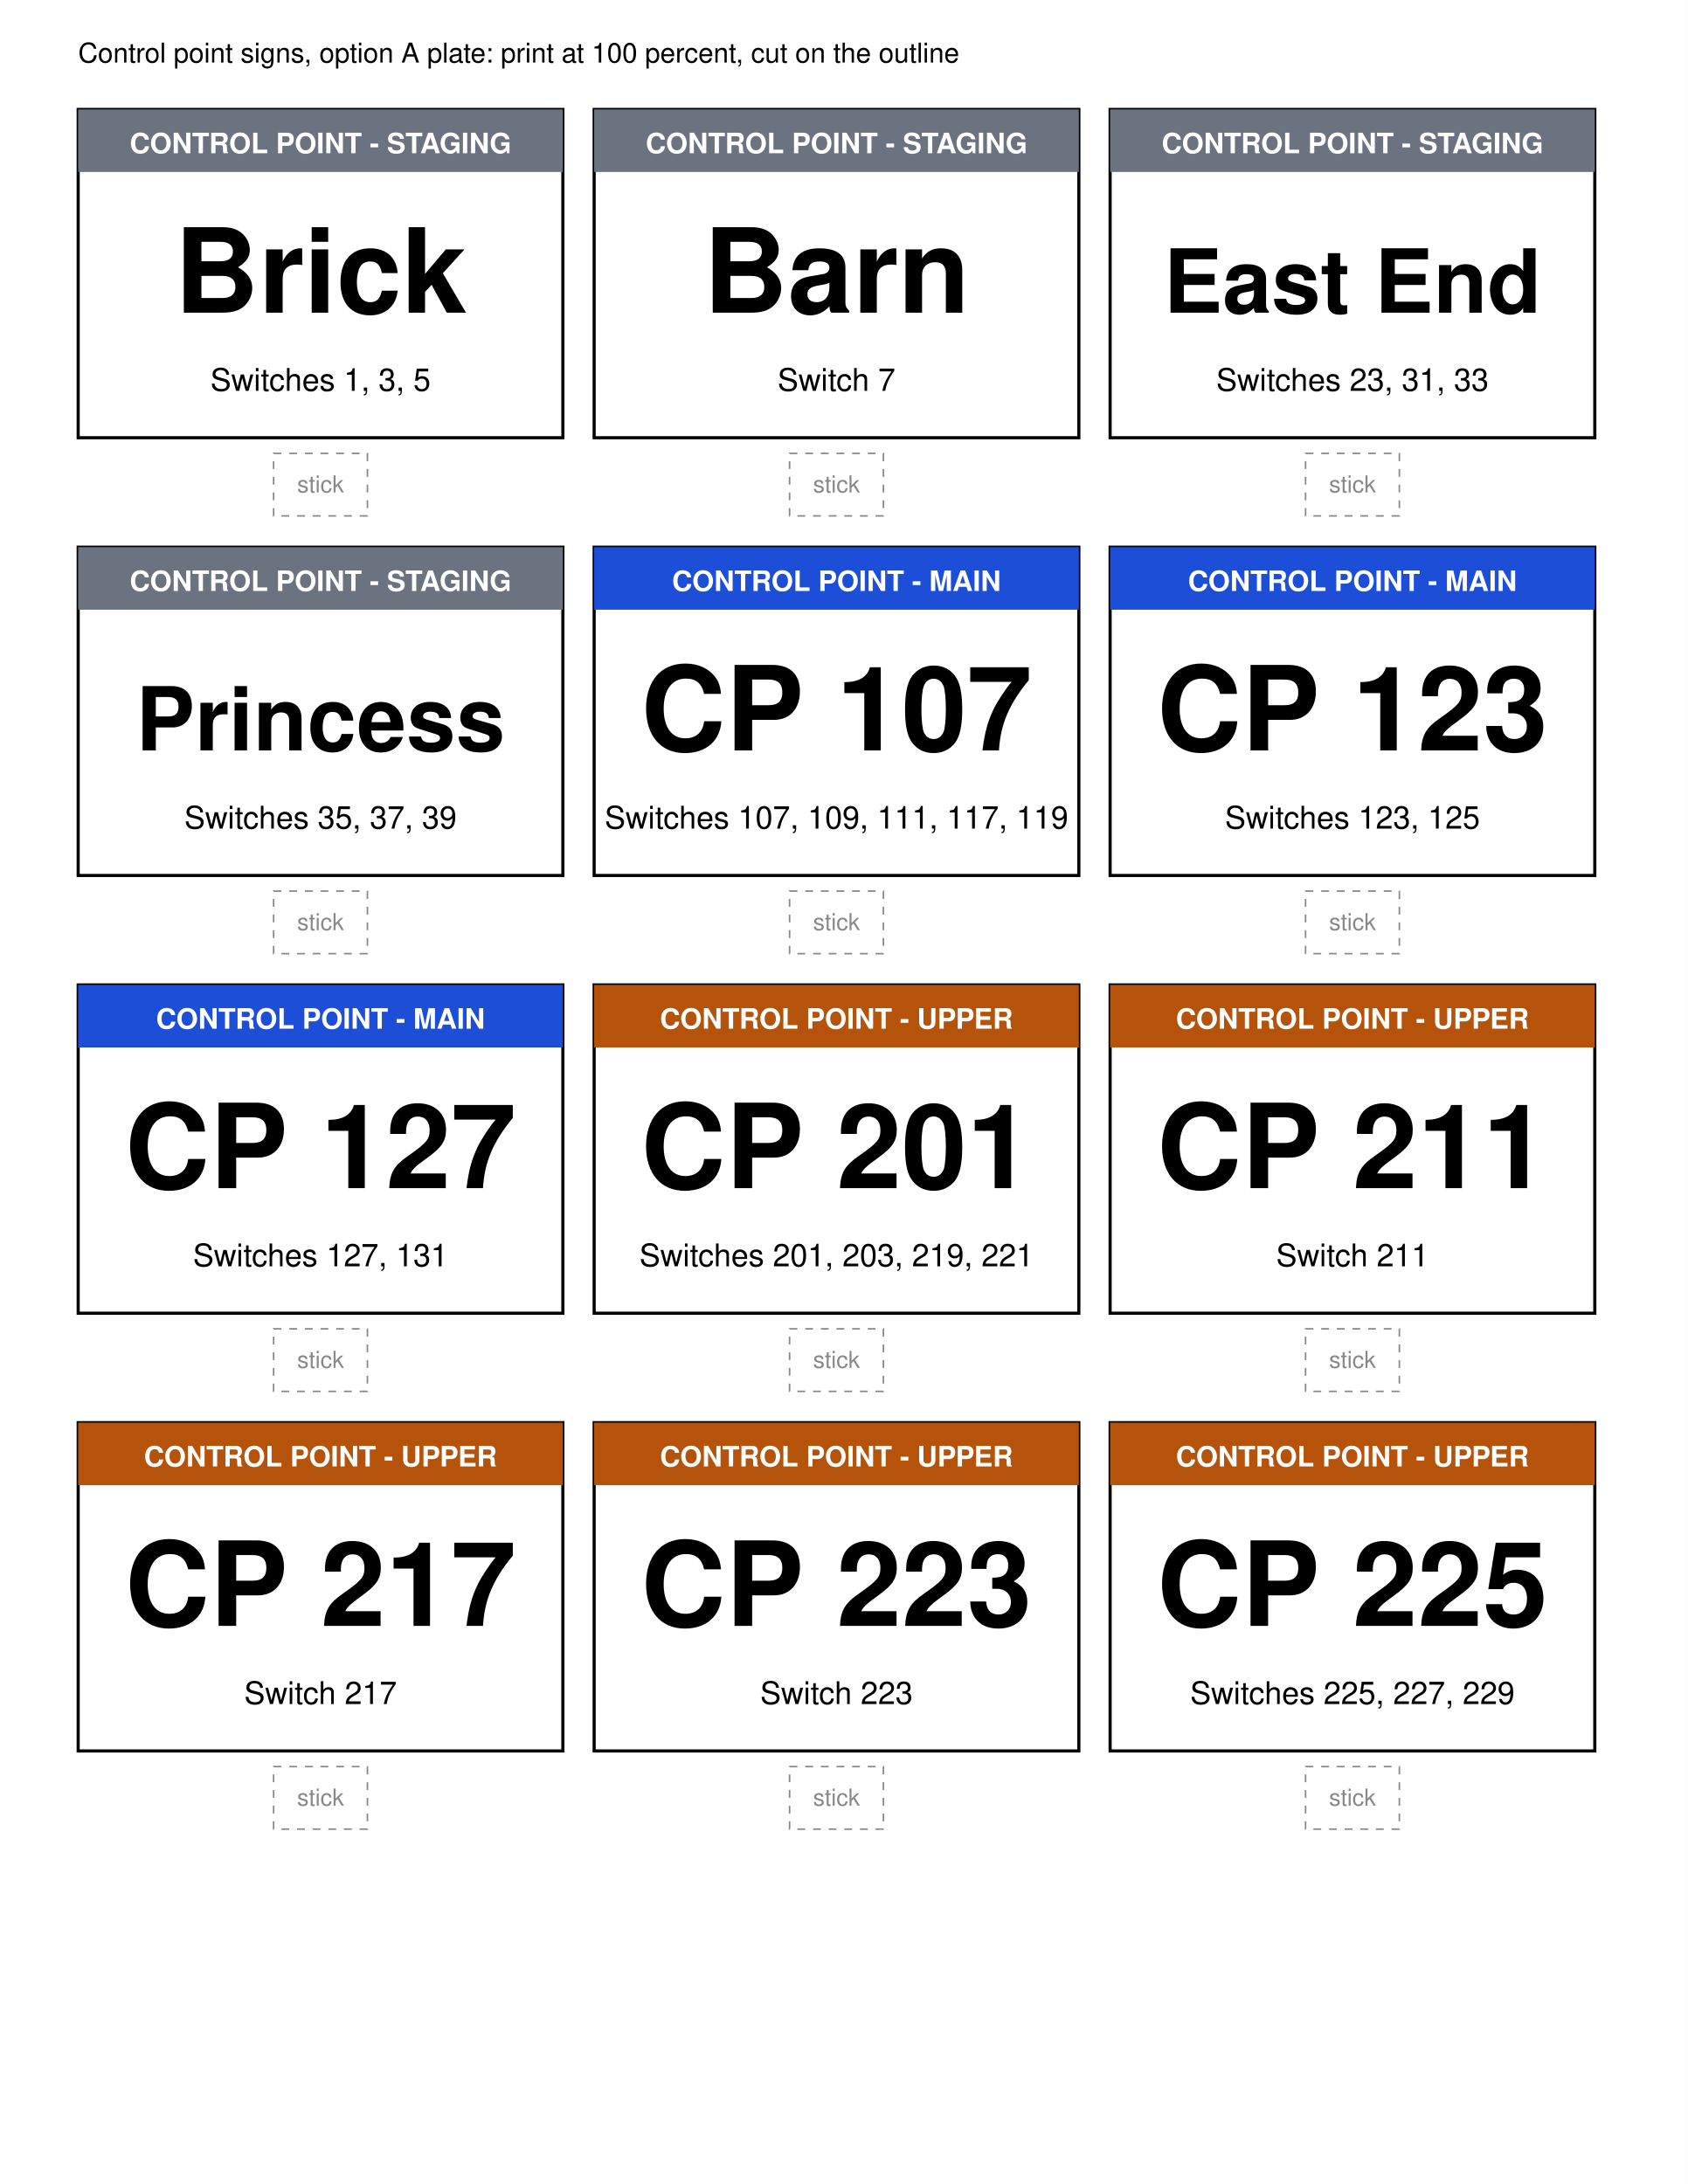
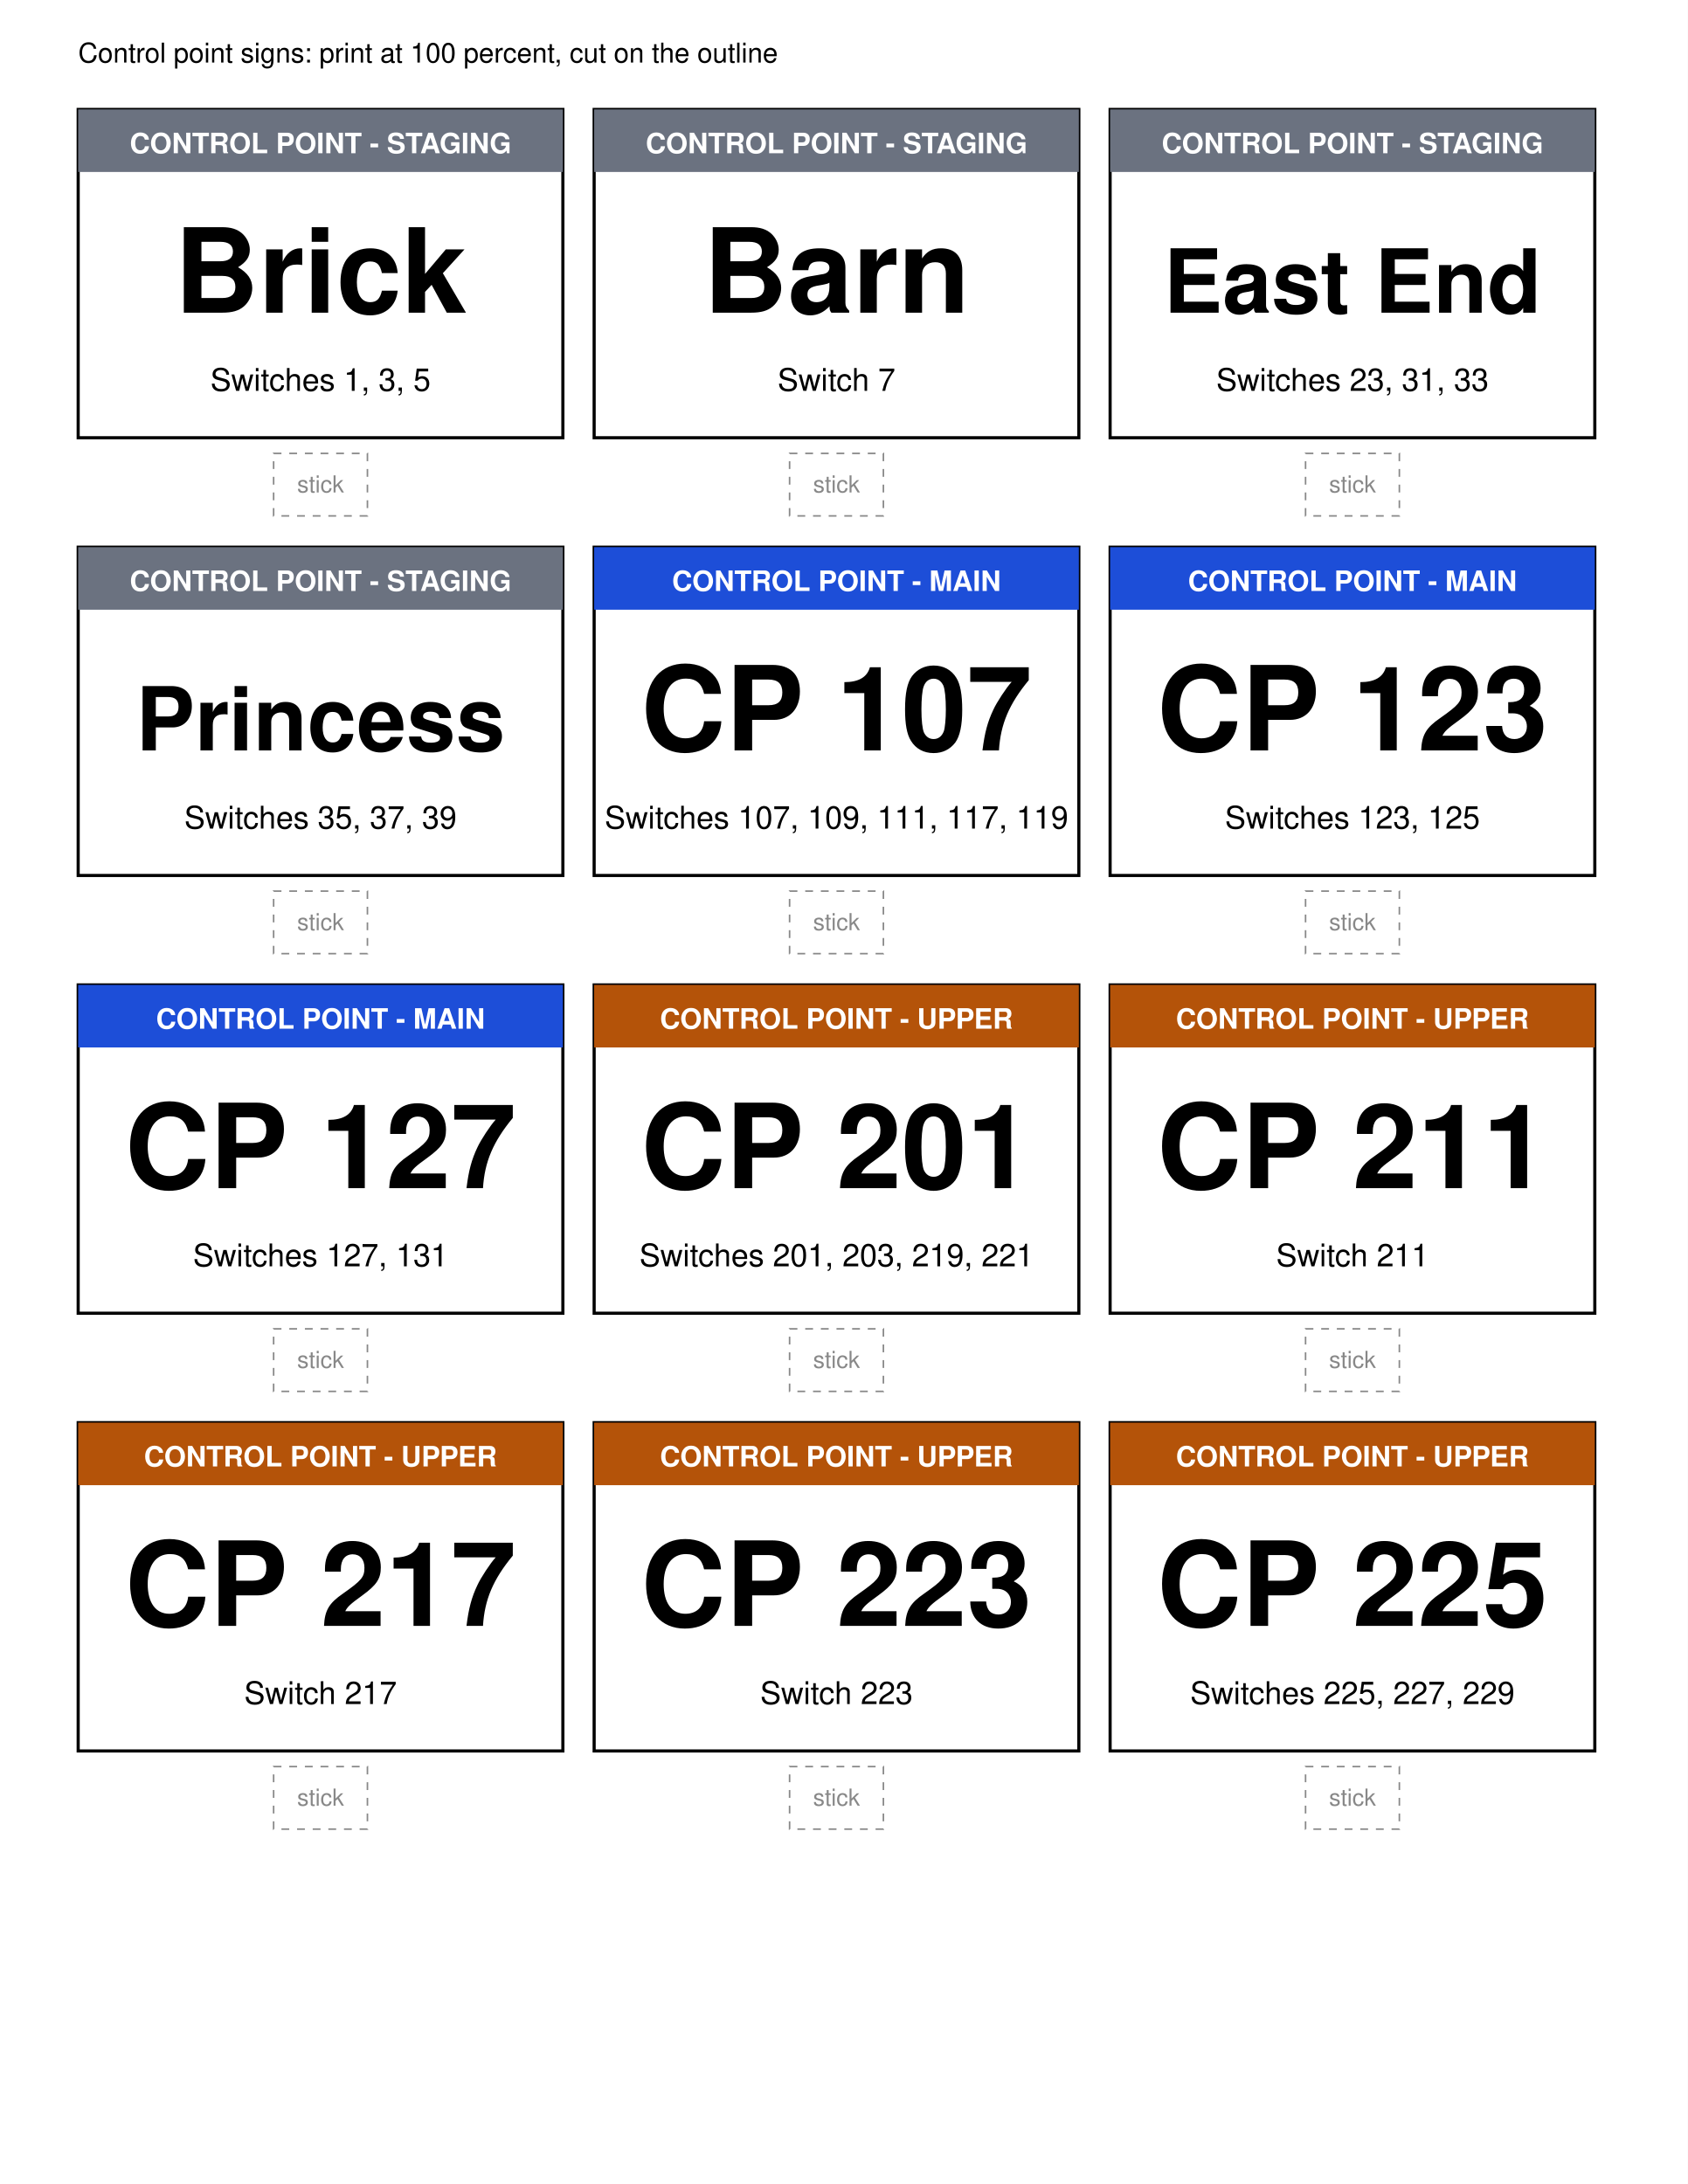
<svg xmlns="http://www.w3.org/2000/svg" width="215.9mm" height="279.4mm" viewBox="0 0 215.9 279.4">
  <rect width="215.9" height="279.4" fill="#fff" />
-   <text x="10.00" y="8.00" font-family="Helvetica, Arial, sans-serif" font-size="3.5" font-weight="normal" fill="#000" text-anchor="start">Control point signs, option A plate: print at 100 percent, cut on the outline</text>
+   <text x="10.00" y="8.00" font-family="Helvetica, Arial, sans-serif" font-size="3.5" font-weight="normal" fill="#000" text-anchor="start">Control point signs: print at 100 percent, cut on the outline</text>
  <rect x="10.00" y="14.00" width="62.00" height="42.00" fill="#fff" stroke="#000" stroke-width="0.4" />
  <rect x="10.00" y="14.00" width="62.00" height="8.00" fill="#6b7280" stroke="none" stroke-width="0.3" />
  <text x="41.00" y="19.60" font-family="Helvetica, Arial, sans-serif" font-size="3.6" font-weight="bold" fill="#fff" text-anchor="middle">CONTROL POINT  -  STAGING</text>
  <text x="41.00" y="40.00" font-family="Helvetica, Arial, sans-serif" font-size="15" font-weight="bold" fill="#000" text-anchor="middle">Brick</text>
  <text x="41.00" y="50.00" font-family="Helvetica, Arial, sans-serif" font-size="4" font-weight="normal" fill="#000" text-anchor="middle">Switches 1, 3, 5</text>
  <rect x="35.00" y="58.00" width="12.00" height="8.00" fill="none" stroke="#888" stroke-width="0.2" stroke-dasharray="1,1" />
  <text x="41.00" y="63.00" font-family="Helvetica, Arial, sans-serif" font-size="3" font-weight="normal" fill="#888" text-anchor="middle">stick</text>
  <rect x="76.00" y="14.00" width="62.00" height="42.00" fill="#fff" stroke="#000" stroke-width="0.4" />
  <rect x="76.00" y="14.00" width="62.00" height="8.00" fill="#6b7280" stroke="none" stroke-width="0.3" />
  <text x="107.00" y="19.60" font-family="Helvetica, Arial, sans-serif" font-size="3.6" font-weight="bold" fill="#fff" text-anchor="middle">CONTROL POINT  -  STAGING</text>
  <text x="107.00" y="40.00" font-family="Helvetica, Arial, sans-serif" font-size="15" font-weight="bold" fill="#000" text-anchor="middle">Barn</text>
  <text x="107.00" y="50.00" font-family="Helvetica, Arial, sans-serif" font-size="4" font-weight="normal" fill="#000" text-anchor="middle">Switch 7</text>
  <rect x="101.00" y="58.00" width="12.00" height="8.00" fill="none" stroke="#888" stroke-width="0.2" stroke-dasharray="1,1" />
  <text x="107.00" y="63.00" font-family="Helvetica, Arial, sans-serif" font-size="3" font-weight="normal" fill="#888" text-anchor="middle">stick</text>
  <rect x="142.00" y="14.00" width="62.00" height="42.00" fill="#fff" stroke="#000" stroke-width="0.4" />
  <rect x="142.00" y="14.00" width="62.00" height="8.00" fill="#6b7280" stroke="none" stroke-width="0.3" />
  <text x="173.00" y="19.60" font-family="Helvetica, Arial, sans-serif" font-size="3.6" font-weight="bold" fill="#fff" text-anchor="middle">CONTROL POINT  -  STAGING</text>
  <text x="173.00" y="40.00" font-family="Helvetica, Arial, sans-serif" font-size="11.3" font-weight="bold" fill="#000" text-anchor="middle">East End</text>
  <text x="173.00" y="50.00" font-family="Helvetica, Arial, sans-serif" font-size="4" font-weight="normal" fill="#000" text-anchor="middle">Switches 23, 31, 33</text>
  <rect x="167.00" y="58.00" width="12.00" height="8.00" fill="none" stroke="#888" stroke-width="0.2" stroke-dasharray="1,1" />
  <text x="173.00" y="63.00" font-family="Helvetica, Arial, sans-serif" font-size="3" font-weight="normal" fill="#888" text-anchor="middle">stick</text>
  <rect x="10.00" y="70.00" width="62.00" height="42.00" fill="#fff" stroke="#000" stroke-width="0.4" />
  <rect x="10.00" y="70.00" width="62.00" height="8.00" fill="#6b7280" stroke="none" stroke-width="0.3" />
  <text x="41.00" y="75.60" font-family="Helvetica, Arial, sans-serif" font-size="3.6" font-weight="bold" fill="#fff" text-anchor="middle">CONTROL POINT  -  STAGING</text>
  <text x="41.00" y="96.00" font-family="Helvetica, Arial, sans-serif" font-size="11.3" font-weight="bold" fill="#000" text-anchor="middle">Princess</text>
  <text x="41.00" y="106.00" font-family="Helvetica, Arial, sans-serif" font-size="4" font-weight="normal" fill="#000" text-anchor="middle">Switches 35, 37, 39</text>
  <rect x="35.00" y="114.00" width="12.00" height="8.00" fill="none" stroke="#888" stroke-width="0.2" stroke-dasharray="1,1" />
  <text x="41.00" y="119.00" font-family="Helvetica, Arial, sans-serif" font-size="3" font-weight="normal" fill="#888" text-anchor="middle">stick</text>
  <rect x="76.00" y="70.00" width="62.00" height="42.00" fill="#fff" stroke="#000" stroke-width="0.4" />
  <rect x="76.00" y="70.00" width="62.00" height="8.00" fill="#1d4ed8" stroke="none" stroke-width="0.3" />
  <text x="107.00" y="75.60" font-family="Helvetica, Arial, sans-serif" font-size="3.6" font-weight="bold" fill="#fff" text-anchor="middle">CONTROL POINT  -  MAIN</text>
  <text x="107.00" y="96.00" font-family="Helvetica, Arial, sans-serif" font-size="15" font-weight="bold" fill="#000" text-anchor="middle">CP 107</text>
  <text x="107.00" y="106.00" font-family="Helvetica, Arial, sans-serif" font-size="4" font-weight="normal" fill="#000" text-anchor="middle">Switches 107, 109, 111, 117, 119</text>
  <rect x="101.00" y="114.00" width="12.00" height="8.00" fill="none" stroke="#888" stroke-width="0.2" stroke-dasharray="1,1" />
  <text x="107.00" y="119.00" font-family="Helvetica, Arial, sans-serif" font-size="3" font-weight="normal" fill="#888" text-anchor="middle">stick</text>
  <rect x="142.00" y="70.00" width="62.00" height="42.00" fill="#fff" stroke="#000" stroke-width="0.4" />
  <rect x="142.00" y="70.00" width="62.00" height="8.00" fill="#1d4ed8" stroke="none" stroke-width="0.3" />
  <text x="173.00" y="75.60" font-family="Helvetica, Arial, sans-serif" font-size="3.6" font-weight="bold" fill="#fff" text-anchor="middle">CONTROL POINT  -  MAIN</text>
  <text x="173.00" y="96.00" font-family="Helvetica, Arial, sans-serif" font-size="15" font-weight="bold" fill="#000" text-anchor="middle">CP 123</text>
  <text x="173.00" y="106.00" font-family="Helvetica, Arial, sans-serif" font-size="4" font-weight="normal" fill="#000" text-anchor="middle">Switches 123, 125</text>
  <rect x="167.00" y="114.00" width="12.00" height="8.00" fill="none" stroke="#888" stroke-width="0.2" stroke-dasharray="1,1" />
  <text x="173.00" y="119.00" font-family="Helvetica, Arial, sans-serif" font-size="3" font-weight="normal" fill="#888" text-anchor="middle">stick</text>
  <rect x="10.00" y="126.00" width="62.00" height="42.00" fill="#fff" stroke="#000" stroke-width="0.4" />
  <rect x="10.00" y="126.00" width="62.00" height="8.00" fill="#1d4ed8" stroke="none" stroke-width="0.3" />
  <text x="41.00" y="131.60" font-family="Helvetica, Arial, sans-serif" font-size="3.6" font-weight="bold" fill="#fff" text-anchor="middle">CONTROL POINT  -  MAIN</text>
  <text x="41.00" y="152.00" font-family="Helvetica, Arial, sans-serif" font-size="15" font-weight="bold" fill="#000" text-anchor="middle">CP 127</text>
  <text x="41.00" y="162.00" font-family="Helvetica, Arial, sans-serif" font-size="4" font-weight="normal" fill="#000" text-anchor="middle">Switches 127, 131</text>
  <rect x="35.00" y="170.00" width="12.00" height="8.00" fill="none" stroke="#888" stroke-width="0.2" stroke-dasharray="1,1" />
  <text x="41.00" y="175.00" font-family="Helvetica, Arial, sans-serif" font-size="3" font-weight="normal" fill="#888" text-anchor="middle">stick</text>
  <rect x="76.00" y="126.00" width="62.00" height="42.00" fill="#fff" stroke="#000" stroke-width="0.4" />
  <rect x="76.00" y="126.00" width="62.00" height="8.00" fill="#b45309" stroke="none" stroke-width="0.3" />
  <text x="107.00" y="131.60" font-family="Helvetica, Arial, sans-serif" font-size="3.6" font-weight="bold" fill="#fff" text-anchor="middle">CONTROL POINT  -  UPPER</text>
  <text x="107.00" y="152.00" font-family="Helvetica, Arial, sans-serif" font-size="15" font-weight="bold" fill="#000" text-anchor="middle">CP 201</text>
  <text x="107.00" y="162.00" font-family="Helvetica, Arial, sans-serif" font-size="4" font-weight="normal" fill="#000" text-anchor="middle">Switches 201, 203, 219, 221</text>
  <rect x="101.00" y="170.00" width="12.00" height="8.00" fill="none" stroke="#888" stroke-width="0.2" stroke-dasharray="1,1" />
  <text x="107.00" y="175.00" font-family="Helvetica, Arial, sans-serif" font-size="3" font-weight="normal" fill="#888" text-anchor="middle">stick</text>
  <rect x="142.00" y="126.00" width="62.00" height="42.00" fill="#fff" stroke="#000" stroke-width="0.4" />
  <rect x="142.00" y="126.00" width="62.00" height="8.00" fill="#b45309" stroke="none" stroke-width="0.3" />
  <text x="173.00" y="131.60" font-family="Helvetica, Arial, sans-serif" font-size="3.6" font-weight="bold" fill="#fff" text-anchor="middle">CONTROL POINT  -  UPPER</text>
  <text x="173.00" y="152.00" font-family="Helvetica, Arial, sans-serif" font-size="15" font-weight="bold" fill="#000" text-anchor="middle">CP 211</text>
  <text x="173.00" y="162.00" font-family="Helvetica, Arial, sans-serif" font-size="4" font-weight="normal" fill="#000" text-anchor="middle">Switch 211</text>
  <rect x="167.00" y="170.00" width="12.00" height="8.00" fill="none" stroke="#888" stroke-width="0.2" stroke-dasharray="1,1" />
  <text x="173.00" y="175.00" font-family="Helvetica, Arial, sans-serif" font-size="3" font-weight="normal" fill="#888" text-anchor="middle">stick</text>
  <rect x="10.00" y="182.00" width="62.00" height="42.00" fill="#fff" stroke="#000" stroke-width="0.4" />
  <rect x="10.00" y="182.00" width="62.00" height="8.00" fill="#b45309" stroke="none" stroke-width="0.3" />
  <text x="41.00" y="187.60" font-family="Helvetica, Arial, sans-serif" font-size="3.6" font-weight="bold" fill="#fff" text-anchor="middle">CONTROL POINT  -  UPPER</text>
  <text x="41.00" y="208.00" font-family="Helvetica, Arial, sans-serif" font-size="15" font-weight="bold" fill="#000" text-anchor="middle">CP 217</text>
  <text x="41.00" y="218.00" font-family="Helvetica, Arial, sans-serif" font-size="4" font-weight="normal" fill="#000" text-anchor="middle">Switch 217</text>
  <rect x="35.00" y="226.00" width="12.00" height="8.00" fill="none" stroke="#888" stroke-width="0.2" stroke-dasharray="1,1" />
  <text x="41.00" y="231.00" font-family="Helvetica, Arial, sans-serif" font-size="3" font-weight="normal" fill="#888" text-anchor="middle">stick</text>
  <rect x="76.00" y="182.00" width="62.00" height="42.00" fill="#fff" stroke="#000" stroke-width="0.4" />
  <rect x="76.00" y="182.00" width="62.00" height="8.00" fill="#b45309" stroke="none" stroke-width="0.3" />
  <text x="107.00" y="187.60" font-family="Helvetica, Arial, sans-serif" font-size="3.6" font-weight="bold" fill="#fff" text-anchor="middle">CONTROL POINT  -  UPPER</text>
  <text x="107.00" y="208.00" font-family="Helvetica, Arial, sans-serif" font-size="15" font-weight="bold" fill="#000" text-anchor="middle">CP 223</text>
  <text x="107.00" y="218.00" font-family="Helvetica, Arial, sans-serif" font-size="4" font-weight="normal" fill="#000" text-anchor="middle">Switch 223</text>
  <rect x="101.00" y="226.00" width="12.00" height="8.00" fill="none" stroke="#888" stroke-width="0.2" stroke-dasharray="1,1" />
  <text x="107.00" y="231.00" font-family="Helvetica, Arial, sans-serif" font-size="3" font-weight="normal" fill="#888" text-anchor="middle">stick</text>
  <rect x="142.00" y="182.00" width="62.00" height="42.00" fill="#fff" stroke="#000" stroke-width="0.4" />
  <rect x="142.00" y="182.00" width="62.00" height="8.00" fill="#b45309" stroke="none" stroke-width="0.3" />
  <text x="173.00" y="187.60" font-family="Helvetica, Arial, sans-serif" font-size="3.6" font-weight="bold" fill="#fff" text-anchor="middle">CONTROL POINT  -  UPPER</text>
  <text x="173.00" y="208.00" font-family="Helvetica, Arial, sans-serif" font-size="15" font-weight="bold" fill="#000" text-anchor="middle">CP 225</text>
  <text x="173.00" y="218.00" font-family="Helvetica, Arial, sans-serif" font-size="4" font-weight="normal" fill="#000" text-anchor="middle">Switches 225, 227, 229</text>
  <rect x="167.00" y="226.00" width="12.00" height="8.00" fill="none" stroke="#888" stroke-width="0.2" stroke-dasharray="1,1" />
  <text x="173.00" y="231.00" font-family="Helvetica, Arial, sans-serif" font-size="3" font-weight="normal" fill="#888" text-anchor="middle">stick</text>
</svg>
